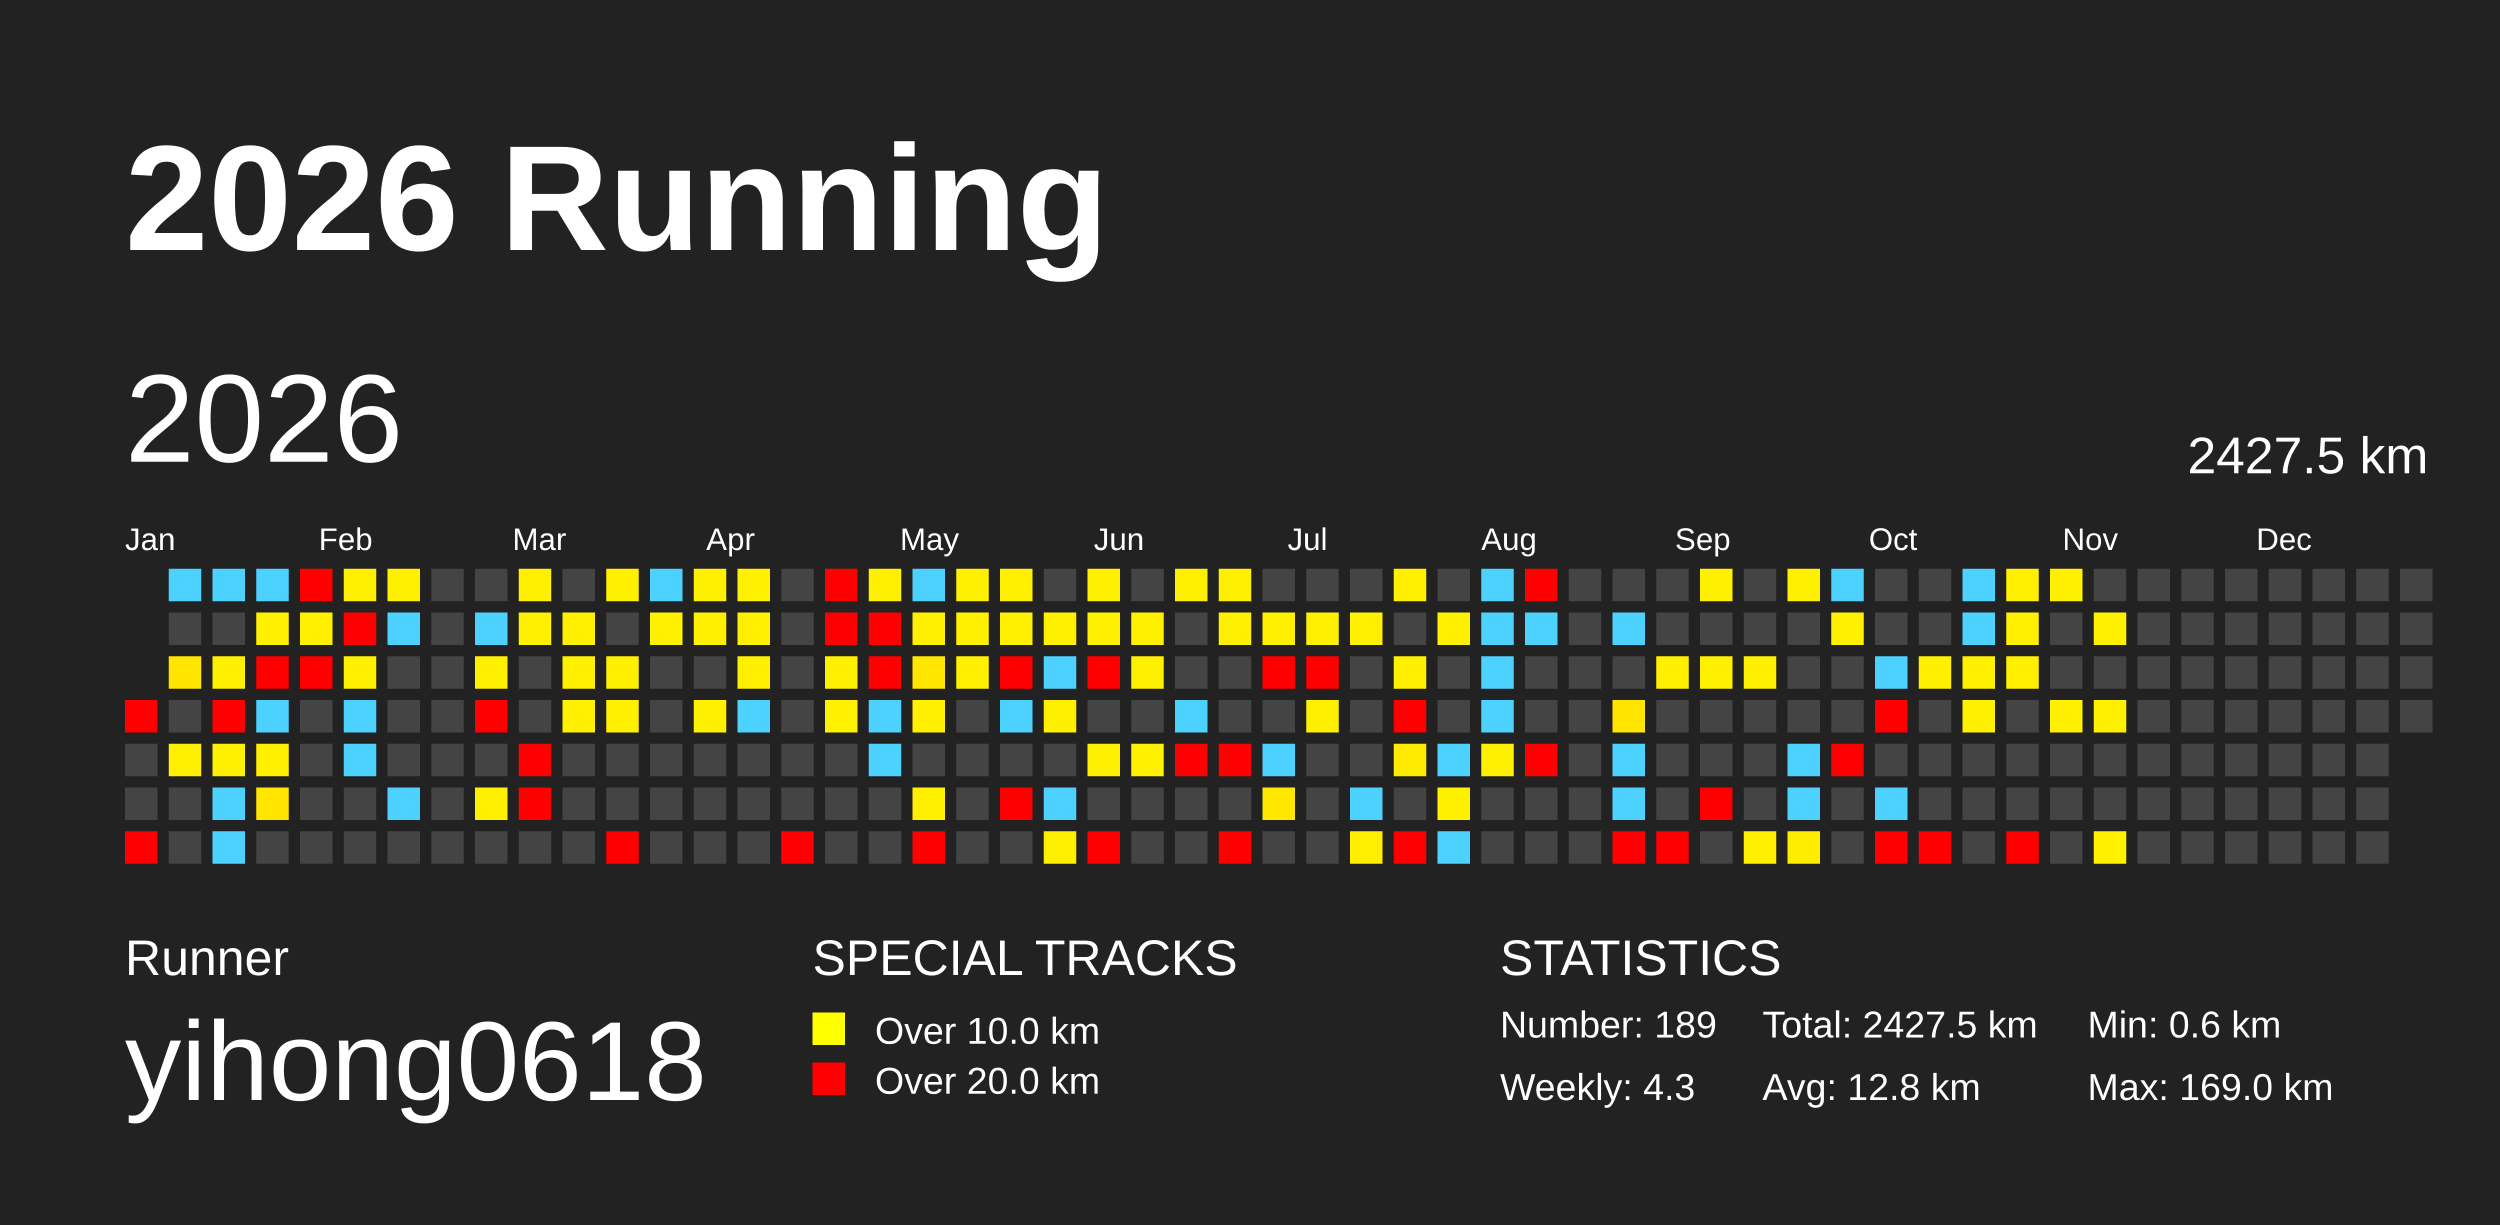
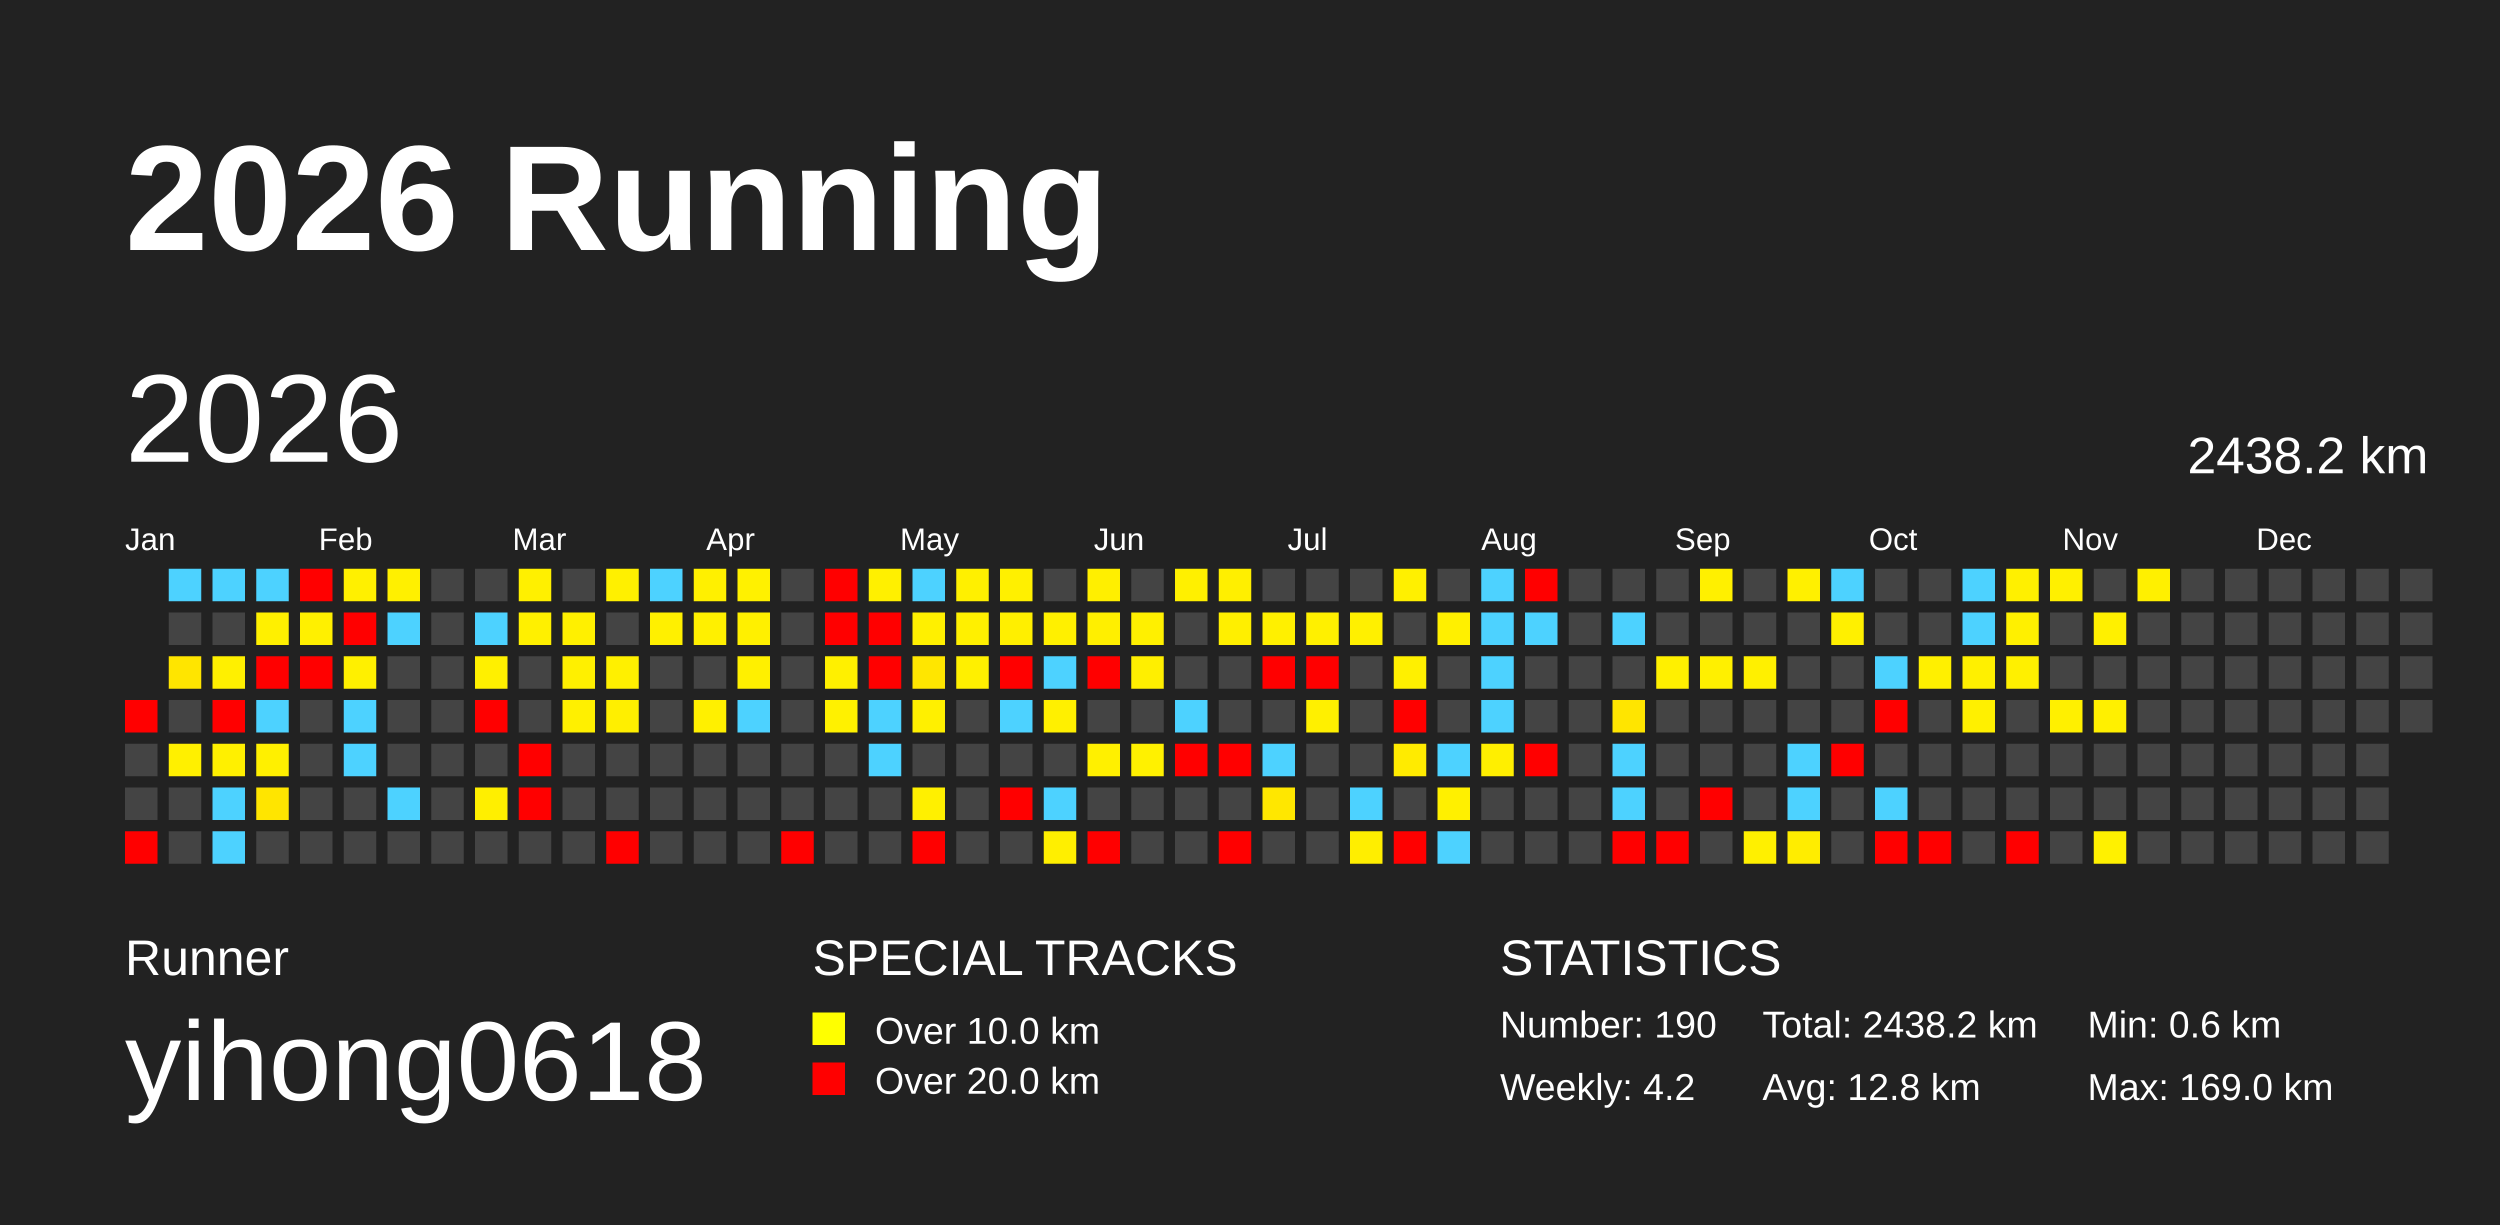
<svg xmlns="http://www.w3.org/2000/svg" baseProfile="full" height="98mm" version="1.1" viewBox="0,0,200,98" width="200mm">
  <defs />
  <rect fill="#222222" height="98" width="200" x="0" y="0" />
  <text fill="#FFFFFF" style="font-size:12px; font-family:Arial; font-weight:bold;" x="10" y="20">2026 Running</text>
  <text fill="#FFFFFF" style="font-size:4px; font-family:Arial" x="10" y="78">Runner</text>
  <text fill="#FFFFFF" style="font-size:9px; font-family:Arial" x="10" y="88">yihong0618</text>
  <text fill="#FFFFFF" style="font-size:4px; font-family:Arial" x="65" y="78">SPECIAL TRACKS</text>
  <rect fill="yellow" height="2.6" width="2.6" x="65" y="81" />
  <text fill="#FFFFFF" style="font-size:3px; font-family:Arial" x="70" y="83.5">Over 10.0 km</text>
  <rect fill="red" height="2.6" width="2.6" x="65" y="85" />
  <text fill="#FFFFFF" style="font-size:3px; font-family:Arial" x="70" y="87.5">Over 20.0 km</text>
  <text fill="#FFFFFF" style="font-size:4px; font-family:Arial" x="120" y="78">STATISTICS</text>
-   <text fill="#FFFFFF" style="font-size:3px; font-family:Arial" x="120" y="83">Number: 189</text>
-   <text fill="#FFFFFF" style="font-size:3px; font-family:Arial" x="120" y="88">Weekly: 4.3</text>
-   <text fill="#FFFFFF" style="font-size:3px; font-family:Arial" x="141" y="83">Total: 2427.5 km</text>
+   <text fill="#FFFFFF" style="font-size:3px; font-family:Arial" x="120" y="83">Number: 190</text>
+   <text fill="#FFFFFF" style="font-size:3px; font-family:Arial" x="120" y="88">Weekly: 4.2</text>
+   <text fill="#FFFFFF" style="font-size:3px; font-family:Arial" x="141" y="83">Total: 2438.2 km</text>
  <text fill="#FFFFFF" style="font-size:3px; font-family:Arial" x="141" y="88">Avg: 12.8 km</text>
  <text fill="#FFFFFF" style="font-size:3px; font-family:Arial" x="167" y="83">Min: 0.6 km</text>
  <text fill="#FFFFFF" style="font-size:3px; font-family:Arial" x="167" y="88">Max: 169.0 km</text>
  <text dominant-baseline="hanging" fill="#FFFFFF" style="font-size:10.0px; font-family:Arial;" x="10" y="30">2026</text>
-   <text dominant-baseline="hanging" fill="#FFFFFF" style="font-size:4.125px; font-family:Arial;" x="175" y="35">2427.5 km</text>
+   <text dominant-baseline="hanging" fill="#FFFFFF" style="font-size:4.125px; font-family:Arial;" x="175" y="35">2438.2 km</text>
  <text fill="#FFFFFF" style="font-size:2.5px; font-family:Arial" x="10.0" y="44">Jan</text>
  <text fill="#FFFFFF" style="font-size:2.5px; font-family:Arial" x="25.5" y="44">Feb</text>
  <text fill="#FFFFFF" style="font-size:2.5px; font-family:Arial" x="41.0" y="44">Mar</text>
  <text fill="#FFFFFF" style="font-size:2.5px; font-family:Arial" x="56.5" y="44">Apr</text>
  <text fill="#FFFFFF" style="font-size:2.5px; font-family:Arial" x="72.0" y="44">May</text>
  <text fill="#FFFFFF" style="font-size:2.5px; font-family:Arial" x="87.5" y="44">Jun</text>
  <text fill="#FFFFFF" style="font-size:2.5px; font-family:Arial" x="103.0" y="44">Jul</text>
  <text fill="#FFFFFF" style="font-size:2.5px; font-family:Arial" x="118.5" y="44">Aug</text>
  <text fill="#FFFFFF" style="font-size:2.5px; font-family:Arial" x="134.0" y="44">Sep</text>
  <text fill="#FFFFFF" style="font-size:2.5px; font-family:Arial" x="149.5" y="44">Oct</text>
  <text fill="#FFFFFF" style="font-size:2.5px; font-family:Arial" x="165.0" y="44">Nov</text>
  <text fill="#FFFFFF" style="font-size:2.5px; font-family:Arial" x="180.5" y="44">Dec</text>
  <rect fill="red" height="2.6" width="2.6" x="10.0" y="56.0" />
  <rect fill="#444444" height="2.6" width="2.6" x="10.0" y="59.5" />
  <rect fill="#444444" height="2.6" width="2.6" x="10.0" y="63.0" />
  <rect fill="red" height="2.6" width="2.6" x="10.0" y="66.5" />
  <rect fill="#4dd2ff" height="2.6" width="2.6" x="13.5" y="45.5" />
  <rect fill="#444444" height="2.6" width="2.6" x="13.5" y="49.0" />
  <rect fill="#ffe500" height="2.6" width="2.6" x="13.5" y="52.5" />
  <rect fill="#444444" height="2.6" width="2.6" x="13.5" y="56.0" />
  <rect fill="#fff000" height="2.6" width="2.6" x="13.5" y="59.5" />
  <rect fill="#444444" height="2.6" width="2.6" x="13.5" y="63.0" />
  <rect fill="#444444" height="2.6" width="2.6" x="13.5" y="66.5" />
  <rect fill="#4dd2ff" height="2.6" width="2.6" x="17.0" y="45.5" />
  <rect fill="#444444" height="2.6" width="2.6" x="17.0" y="49.0" />
  <rect fill="#fff000" height="2.6" width="2.6" x="17.0" y="52.5" />
  <rect fill="red" height="2.6" width="2.6" x="17.0" y="56.0" />
  <rect fill="#fff000" height="2.6" width="2.6" x="17.0" y="59.5" />
  <rect fill="#4dd2ff" height="2.6" width="2.6" x="17.0" y="63.0" />
  <rect fill="#4dd2ff" height="2.6" width="2.6" x="17.0" y="66.5" />
  <rect fill="#4dd2ff" height="2.6" width="2.6" x="20.5" y="45.5" />
  <rect fill="#fff000" height="2.6" width="2.6" x="20.5" y="49.0" />
  <rect fill="red" height="2.6" width="2.6" x="20.5" y="52.5" />
  <rect fill="#4dd2ff" height="2.6" width="2.6" x="20.5" y="56.0" />
  <rect fill="#fff000" height="2.6" width="2.6" x="20.5" y="59.5" />
  <rect fill="#ffe500" height="2.6" width="2.6" x="20.5" y="63.0" />
  <rect fill="#444444" height="2.6" width="2.6" x="20.5" y="66.5" />
  <rect fill="red" height="2.6" width="2.6" x="24.0" y="45.5" />
  <rect fill="#fff000" height="2.6" width="2.6" x="24.0" y="49.0" />
  <rect fill="red" height="2.6" width="2.6" x="24.0" y="52.5" />
  <rect fill="#444444" height="2.6" width="2.6" x="24.0" y="56.0" />
  <rect fill="#444444" height="2.6" width="2.6" x="24.0" y="59.5" />
  <rect fill="#444444" height="2.6" width="2.6" x="24.0" y="63.0" />
  <rect fill="#444444" height="2.6" width="2.6" x="24.0" y="66.5" />
  <rect fill="#fff000" height="2.6" width="2.6" x="27.5" y="45.5" />
  <rect fill="red" height="2.6" width="2.6" x="27.5" y="49.0" />
  <rect fill="#fff000" height="2.6" width="2.6" x="27.5" y="52.5" />
  <rect fill="#4dd2ff" height="2.6" width="2.6" x="27.5" y="56.0" />
  <rect fill="#4dd2ff" height="2.6" width="2.6" x="27.5" y="59.5" />
  <rect fill="#444444" height="2.6" width="2.6" x="27.5" y="63.0" />
  <rect fill="#444444" height="2.6" width="2.6" x="27.5" y="66.5" />
  <rect fill="#fff000" height="2.6" width="2.6" x="31.0" y="45.5" />
  <rect fill="#4dd2ff" height="2.6" width="2.6" x="31.0" y="49.0" />
  <rect fill="#444444" height="2.6" width="2.6" x="31.0" y="52.5" />
  <rect fill="#444444" height="2.6" width="2.6" x="31.0" y="56.0" />
  <rect fill="#444444" height="2.6" width="2.6" x="31.0" y="59.5" />
  <rect fill="#4dd2ff" height="2.6" width="2.6" x="31.0" y="63.0" />
  <rect fill="#444444" height="2.6" width="2.6" x="31.0" y="66.5" />
  <rect fill="#444444" height="2.6" width="2.6" x="34.5" y="45.5" />
  <rect fill="#444444" height="2.6" width="2.6" x="34.5" y="49.0" />
  <rect fill="#444444" height="2.6" width="2.6" x="34.5" y="52.5" />
  <rect fill="#444444" height="2.6" width="2.6" x="34.5" y="56.0" />
  <rect fill="#444444" height="2.6" width="2.6" x="34.5" y="59.5" />
  <rect fill="#444444" height="2.6" width="2.6" x="34.5" y="63.0" />
  <rect fill="#444444" height="2.6" width="2.6" x="34.5" y="66.5" />
  <rect fill="#444444" height="2.6" width="2.6" x="38.0" y="45.5" />
  <rect fill="#4dd2ff" height="2.6" width="2.6" x="38.0" y="49.0" />
  <rect fill="#fff000" height="2.6" width="2.6" x="38.0" y="52.5" />
  <rect fill="red" height="2.6" width="2.6" x="38.0" y="56.0" />
  <rect fill="#444444" height="2.6" width="2.6" x="38.0" y="59.5" />
  <rect fill="#ffef00" height="2.6" width="2.6" x="38.0" y="63.0" />
  <rect fill="#444444" height="2.6" width="2.6" x="38.0" y="66.5" />
  <rect fill="#fff000" height="2.6" width="2.6" x="41.5" y="45.5" />
  <rect fill="#fff000" height="2.6" width="2.6" x="41.5" y="49.0" />
  <rect fill="#444444" height="2.6" width="2.6" x="41.5" y="52.5" />
  <rect fill="#444444" height="2.6" width="2.6" x="41.5" y="56.0" />
  <rect fill="red" height="2.6" width="2.6" x="41.5" y="59.5" />
  <rect fill="red" height="2.6" width="2.6" x="41.5" y="63.0" />
  <rect fill="#444444" height="2.6" width="2.6" x="41.5" y="66.5" />
  <rect fill="#444444" height="2.6" width="2.6" x="45.0" y="45.5" />
  <rect fill="#fff000" height="2.6" width="2.6" x="45.0" y="49.0" />
  <rect fill="#fff000" height="2.6" width="2.6" x="45.0" y="52.5" />
  <rect fill="#fff000" height="2.6" width="2.6" x="45.0" y="56.0" />
  <rect fill="#444444" height="2.6" width="2.6" x="45.0" y="59.5" />
  <rect fill="#444444" height="2.6" width="2.6" x="45.0" y="63.0" />
  <rect fill="#444444" height="2.6" width="2.6" x="45.0" y="66.5" />
  <rect fill="#fff000" height="2.6" width="2.6" x="48.5" y="45.5" />
  <rect fill="#444444" height="2.6" width="2.6" x="48.5" y="49.0" />
  <rect fill="#fff000" height="2.6" width="2.6" x="48.5" y="52.5" />
  <rect fill="#ffef00" height="2.6" width="2.6" x="48.5" y="56.0" />
  <rect fill="#444444" height="2.6" width="2.6" x="48.5" y="59.5" />
  <rect fill="#444444" height="2.6" width="2.6" x="48.5" y="63.0" />
  <rect fill="red" height="2.6" width="2.6" x="48.5" y="66.5" />
  <rect fill="#4dd2ff" height="2.6" width="2.6" x="52.0" y="45.5" />
  <rect fill="#fff000" height="2.6" width="2.6" x="52.0" y="49.0" />
  <rect fill="#444444" height="2.6" width="2.6" x="52.0" y="52.5" />
  <rect fill="#444444" height="2.6" width="2.6" x="52.0" y="56.0" />
  <rect fill="#444444" height="2.6" width="2.6" x="52.0" y="59.5" />
  <rect fill="#444444" height="2.6" width="2.6" x="52.0" y="63.0" />
  <rect fill="#444444" height="2.6" width="2.6" x="52.0" y="66.5" />
  <rect fill="#fff000" height="2.6" width="2.6" x="55.5" y="45.5" />
  <rect fill="#fff000" height="2.6" width="2.6" x="55.5" y="49.0" />
  <rect fill="#444444" height="2.6" width="2.6" x="55.5" y="52.5" />
  <rect fill="#fff000" height="2.6" width="2.6" x="55.5" y="56.0" />
  <rect fill="#444444" height="2.6" width="2.6" x="55.5" y="59.5" />
  <rect fill="#444444" height="2.6" width="2.6" x="55.5" y="63.0" />
  <rect fill="#444444" height="2.6" width="2.6" x="55.5" y="66.5" />
  <rect fill="#fff100" height="2.6" width="2.6" x="59.0" y="45.5" />
  <rect fill="#fff000" height="2.6" width="2.6" x="59.0" y="49.0" />
  <rect fill="#fff000" height="2.6" width="2.6" x="59.0" y="52.5" />
  <rect fill="#4dd2ff" height="2.6" width="2.6" x="59.0" y="56.0" />
  <rect fill="#444444" height="2.6" width="2.6" x="59.0" y="59.5" />
  <rect fill="#444444" height="2.6" width="2.6" x="59.0" y="63.0" />
  <rect fill="#444444" height="2.6" width="2.6" x="59.0" y="66.5" />
  <rect fill="#444444" height="2.6" width="2.6" x="62.5" y="45.5" />
  <rect fill="#444444" height="2.6" width="2.6" x="62.5" y="49.0" />
  <rect fill="#444444" height="2.6" width="2.6" x="62.5" y="52.5" />
  <rect fill="#444444" height="2.6" width="2.6" x="62.5" y="56.0" />
  <rect fill="#444444" height="2.6" width="2.6" x="62.5" y="59.5" />
  <rect fill="#444444" height="2.6" width="2.6" x="62.5" y="63.0" />
  <rect fill="red" height="2.6" width="2.6" x="62.5" y="66.5" />
  <rect fill="red" height="2.6" width="2.6" x="66.0" y="45.5" />
  <rect fill="red" height="2.6" width="2.6" x="66.0" y="49.0" />
  <rect fill="#fff000" height="2.6" width="2.6" x="66.0" y="52.5" />
  <rect fill="#fff100" height="2.6" width="2.6" x="66.0" y="56.0" />
  <rect fill="#444444" height="2.6" width="2.6" x="66.0" y="59.5" />
  <rect fill="#444444" height="2.6" width="2.6" x="66.0" y="63.0" />
  <rect fill="#444444" height="2.6" width="2.6" x="66.0" y="66.5" />
  <rect fill="#fff000" height="2.6" width="2.6" x="69.5" y="45.5" />
  <rect fill="red" height="2.6" width="2.6" x="69.5" y="49.0" />
  <rect fill="red" height="2.6" width="2.6" x="69.5" y="52.5" />
  <rect fill="#4dd2ff" height="2.6" width="2.6" x="69.5" y="56.0" />
  <rect fill="#4dd2ff" height="2.6" width="2.6" x="69.5" y="59.5" />
  <rect fill="#444444" height="2.6" width="2.6" x="69.5" y="63.0" />
  <rect fill="#444444" height="2.6" width="2.6" x="69.5" y="66.5" />
  <rect fill="#4dd2ff" height="2.6" width="2.6" x="73.0" y="45.5" />
  <rect fill="#fff000" height="2.6" width="2.6" x="73.0" y="49.0" />
  <rect fill="#ffe600" height="2.6" width="2.6" x="73.0" y="52.5" />
  <rect fill="#fff000" height="2.6" width="2.6" x="73.0" y="56.0" />
  <rect fill="#444444" height="2.6" width="2.6" x="73.0" y="59.5" />
  <rect fill="#fff000" height="2.6" width="2.6" x="73.0" y="63.0" />
  <rect fill="red" height="2.6" width="2.6" x="73.0" y="66.5" />
  <rect fill="#fff000" height="2.6" width="2.6" x="76.5" y="45.5" />
  <rect fill="#fff000" height="2.6" width="2.6" x="76.5" y="49.0" />
  <rect fill="#fff000" height="2.6" width="2.6" x="76.5" y="52.5" />
  <rect fill="#444444" height="2.6" width="2.6" x="76.5" y="56.0" />
  <rect fill="#444444" height="2.6" width="2.6" x="76.5" y="59.5" />
  <rect fill="#444444" height="2.6" width="2.6" x="76.5" y="63.0" />
  <rect fill="#444444" height="2.6" width="2.6" x="76.5" y="66.5" />
  <rect fill="#fff000" height="2.6" width="2.6" x="80.0" y="45.5" />
  <rect fill="#ffef00" height="2.6" width="2.6" x="80.0" y="49.0" />
  <rect fill="red" height="2.6" width="2.6" x="80.0" y="52.5" />
  <rect fill="#4dd2ff" height="2.6" width="2.6" x="80.0" y="56.0" />
  <rect fill="#444444" height="2.6" width="2.6" x="80.0" y="59.5" />
  <rect fill="red" height="2.6" width="2.6" x="80.0" y="63.0" />
  <rect fill="#444444" height="2.6" width="2.6" x="80.0" y="66.5" />
  <rect fill="#444444" height="2.6" width="2.6" x="83.5" y="45.5" />
  <rect fill="#fff000" height="2.6" width="2.6" x="83.5" y="49.0" />
  <rect fill="#4dd2ff" height="2.6" width="2.6" x="83.5" y="52.5" />
  <rect fill="#fff000" height="2.6" width="2.6" x="83.5" y="56.0" />
  <rect fill="#444444" height="2.6" width="2.6" x="83.5" y="59.5" />
  <rect fill="#4dd2ff" height="2.6" width="2.6" x="83.5" y="63.0" />
  <rect fill="#ffef00" height="2.6" width="2.6" x="83.5" y="66.5" />
  <rect fill="#ffef00" height="2.6" width="2.6" x="87.0" y="45.5" />
  <rect fill="#ffef00" height="2.6" width="2.6" x="87.0" y="49.0" />
  <rect fill="red" height="2.6" width="2.6" x="87.0" y="52.5" />
  <rect fill="#444444" height="2.6" width="2.6" x="87.0" y="56.0" />
  <rect fill="#fff000" height="2.6" width="2.6" x="87.0" y="59.5" />
  <rect fill="#444444" height="2.6" width="2.6" x="87.0" y="63.0" />
  <rect fill="red" height="2.6" width="2.6" x="87.0" y="66.5" />
  <rect fill="#444444" height="2.6" width="2.6" x="90.5" y="45.5" />
  <rect fill="#fff000" height="2.6" width="2.6" x="90.5" y="49.0" />
  <rect fill="#ffef00" height="2.6" width="2.6" x="90.5" y="52.5" />
  <rect fill="#444444" height="2.6" width="2.6" x="90.5" y="56.0" />
  <rect fill="#fff100" height="2.6" width="2.6" x="90.5" y="59.5" />
  <rect fill="#444444" height="2.6" width="2.6" x="90.5" y="63.0" />
  <rect fill="#444444" height="2.6" width="2.6" x="90.5" y="66.5" />
  <rect fill="#fff000" height="2.6" width="2.6" x="94.0" y="45.5" />
  <rect fill="#444444" height="2.6" width="2.6" x="94.0" y="49.0" />
  <rect fill="#444444" height="2.6" width="2.6" x="94.0" y="52.5" />
  <rect fill="#4dd2ff" height="2.6" width="2.6" x="94.0" y="56.0" />
  <rect fill="red" height="2.6" width="2.6" x="94.0" y="59.5" />
  <rect fill="#444444" height="2.6" width="2.6" x="94.0" y="63.0" />
  <rect fill="#444444" height="2.6" width="2.6" x="94.0" y="66.5" />
  <rect fill="#ffef00" height="2.6" width="2.6" x="97.5" y="45.5" />
  <rect fill="#ffef00" height="2.6" width="2.6" x="97.5" y="49.0" />
  <rect fill="#444444" height="2.6" width="2.6" x="97.5" y="52.5" />
  <rect fill="#444444" height="2.6" width="2.6" x="97.5" y="56.0" />
  <rect fill="red" height="2.6" width="2.6" x="97.5" y="59.5" />
  <rect fill="#444444" height="2.6" width="2.6" x="97.5" y="63.0" />
  <rect fill="red" height="2.6" width="2.6" x="97.5" y="66.5" />
  <rect fill="#444444" height="2.6" width="2.6" x="101.0" y="45.5" />
  <rect fill="#fff000" height="2.6" width="2.6" x="101.0" y="49.0" />
  <rect fill="red" height="2.6" width="2.6" x="101.0" y="52.5" />
  <rect fill="#444444" height="2.6" width="2.6" x="101.0" y="56.0" />
  <rect fill="#4dd2ff" height="2.6" width="2.6" x="101.0" y="59.5" />
  <rect fill="#ffe700" height="2.6" width="2.6" x="101.0" y="63.0" />
  <rect fill="#444444" height="2.6" width="2.6" x="101.0" y="66.5" />
  <rect fill="#444444" height="2.6" width="2.6" x="104.5" y="45.5" />
  <rect fill="#fff000" height="2.6" width="2.6" x="104.5" y="49.0" />
  <rect fill="red" height="2.6" width="2.6" x="104.5" y="52.5" />
  <rect fill="#fff000" height="2.6" width="2.6" x="104.5" y="56.0" />
  <rect fill="#444444" height="2.6" width="2.6" x="104.5" y="59.5" />
  <rect fill="#444444" height="2.6" width="2.6" x="104.5" y="63.0" />
  <rect fill="#444444" height="2.6" width="2.6" x="104.5" y="66.5" />
  <rect fill="#444444" height="2.6" width="2.6" x="108.0" y="45.5" />
  <rect fill="#fff000" height="2.6" width="2.6" x="108.0" y="49.0" />
  <rect fill="#444444" height="2.6" width="2.6" x="108.0" y="52.5" />
  <rect fill="#444444" height="2.6" width="2.6" x="108.0" y="56.0" />
  <rect fill="#444444" height="2.6" width="2.6" x="108.0" y="59.5" />
  <rect fill="#4dd2ff" height="2.6" width="2.6" x="108.0" y="63.0" />
  <rect fill="#ffee00" height="2.6" width="2.6" x="108.0" y="66.5" />
  <rect fill="#fff000" height="2.6" width="2.6" x="111.5" y="45.5" />
  <rect fill="#444444" height="2.6" width="2.6" x="111.5" y="49.0" />
  <rect fill="#fff000" height="2.6" width="2.6" x="111.5" y="52.5" />
  <rect fill="red" height="2.6" width="2.6" x="111.5" y="56.0" />
  <rect fill="#ffeb00" height="2.6" width="2.6" x="111.5" y="59.5" />
  <rect fill="#444444" height="2.6" width="2.6" x="111.5" y="63.0" />
  <rect fill="red" height="2.6" width="2.6" x="111.5" y="66.5" />
  <rect fill="#444444" height="2.6" width="2.6" x="115.0" y="45.5" />
  <rect fill="#fff000" height="2.6" width="2.6" x="115.0" y="49.0" />
  <rect fill="#444444" height="2.6" width="2.6" x="115.0" y="52.5" />
  <rect fill="#444444" height="2.6" width="2.6" x="115.0" y="56.0" />
  <rect fill="#4dd2ff" height="2.6" width="2.6" x="115.0" y="59.5" />
  <rect fill="#fff000" height="2.6" width="2.6" x="115.0" y="63.0" />
  <rect fill="#4dd2ff" height="2.6" width="2.6" x="115.0" y="66.5" />
  <rect fill="#4dd2ff" height="2.6" width="2.6" x="118.5" y="45.5" />
  <rect fill="#4dd2ff" height="2.6" width="2.6" x="118.5" y="49.0" />
  <rect fill="#4dd2ff" height="2.6" width="2.6" x="118.5" y="52.5" />
  <rect fill="#4dd2ff" height="2.6" width="2.6" x="118.5" y="56.0" />
  <rect fill="#ffef00" height="2.6" width="2.6" x="118.5" y="59.5" />
  <rect fill="#444444" height="2.6" width="2.6" x="118.5" y="63.0" />
  <rect fill="#444444" height="2.6" width="2.6" x="118.5" y="66.5" />
  <rect fill="red" height="2.6" width="2.6" x="122.0" y="45.5" />
  <rect fill="#4dd2ff" height="2.6" width="2.6" x="122.0" y="49.0" />
  <rect fill="#444444" height="2.6" width="2.6" x="122.0" y="52.5" />
  <rect fill="#444444" height="2.6" width="2.6" x="122.0" y="56.0" />
  <rect fill="red" height="2.6" width="2.6" x="122.0" y="59.5" />
  <rect fill="#444444" height="2.6" width="2.6" x="122.0" y="63.0" />
  <rect fill="#444444" height="2.6" width="2.6" x="122.0" y="66.5" />
  <rect fill="#444444" height="2.6" width="2.6" x="125.5" y="45.5" />
  <rect fill="#444444" height="2.6" width="2.6" x="125.5" y="49.0" />
  <rect fill="#444444" height="2.6" width="2.6" x="125.5" y="52.5" />
  <rect fill="#444444" height="2.6" width="2.6" x="125.5" y="56.0" />
  <rect fill="#444444" height="2.6" width="2.6" x="125.5" y="59.5" />
  <rect fill="#444444" height="2.6" width="2.6" x="125.5" y="63.0" />
  <rect fill="#444444" height="2.6" width="2.6" x="125.5" y="66.5" />
  <rect fill="#444444" height="2.6" width="2.6" x="129.0" y="45.5" />
  <rect fill="#4dd2ff" height="2.6" width="2.6" x="129.0" y="49.0" />
  <rect fill="#444444" height="2.6" width="2.6" x="129.0" y="52.5" />
  <rect fill="#ffe500" height="2.6" width="2.6" x="129.0" y="56.0" />
  <rect fill="#4dd2ff" height="2.6" width="2.6" x="129.0" y="59.5" />
  <rect fill="#4dd2ff" height="2.6" width="2.6" x="129.0" y="63.0" />
  <rect fill="red" height="2.6" width="2.6" x="129.0" y="66.5" />
  <rect fill="#444444" height="2.6" width="2.6" x="132.5" y="45.5" />
  <rect fill="#444444" height="2.6" width="2.6" x="132.5" y="49.0" />
  <rect fill="#fff000" height="2.6" width="2.6" x="132.5" y="52.5" />
  <rect fill="#444444" height="2.6" width="2.6" x="132.5" y="56.0" />
  <rect fill="#444444" height="2.6" width="2.6" x="132.5" y="59.5" />
  <rect fill="#444444" height="2.6" width="2.6" x="132.5" y="63.0" />
  <rect fill="red" height="2.6" width="2.6" x="132.5" y="66.5" />
  <rect fill="#fff000" height="2.6" width="2.6" x="136.0" y="45.5" />
  <rect fill="#444444" height="2.6" width="2.6" x="136.0" y="49.0" />
  <rect fill="#fff000" height="2.6" width="2.6" x="136.0" y="52.5" />
  <rect fill="#444444" height="2.6" width="2.6" x="136.0" y="56.0" />
  <rect fill="#444444" height="2.6" width="2.6" x="136.0" y="59.5" />
  <rect fill="red" height="2.6" width="2.6" x="136.0" y="63.0" />
  <rect fill="#444444" height="2.6" width="2.6" x="136.0" y="66.5" />
  <rect fill="#444444" height="2.6" width="2.6" x="139.5" y="45.5" />
  <rect fill="#444444" height="2.6" width="2.6" x="139.5" y="49.0" />
  <rect fill="#fff000" height="2.6" width="2.6" x="139.5" y="52.5" />
  <rect fill="#444444" height="2.6" width="2.6" x="139.5" y="56.0" />
  <rect fill="#444444" height="2.6" width="2.6" x="139.5" y="59.5" />
  <rect fill="#444444" height="2.6" width="2.6" x="139.5" y="63.0" />
  <rect fill="#fff000" height="2.6" width="2.6" x="139.5" y="66.5" />
  <rect fill="#fff000" height="2.6" width="2.6" x="143.0" y="45.5" />
  <rect fill="#444444" height="2.6" width="2.6" x="143.0" y="49.0" />
  <rect fill="#444444" height="2.6" width="2.6" x="143.0" y="52.5" />
  <rect fill="#444444" height="2.6" width="2.6" x="143.0" y="56.0" />
  <rect fill="#4dd2ff" height="2.6" width="2.6" x="143.0" y="59.5" />
  <rect fill="#4dd2ff" height="2.6" width="2.6" x="143.0" y="63.0" />
  <rect fill="#ffed00" height="2.6" width="2.6" x="143.0" y="66.5" />
  <rect fill="#4dd2ff" height="2.6" width="2.6" x="146.5" y="45.5" />
  <rect fill="#fff000" height="2.6" width="2.6" x="146.5" y="49.0" />
  <rect fill="#444444" height="2.6" width="2.6" x="146.5" y="52.5" />
  <rect fill="#444444" height="2.6" width="2.6" x="146.5" y="56.0" />
  <rect fill="red" height="2.6" width="2.6" x="146.5" y="59.5" />
  <rect fill="#444444" height="2.6" width="2.6" x="146.5" y="63.0" />
  <rect fill="#444444" height="2.6" width="2.6" x="146.5" y="66.5" />
  <rect fill="#444444" height="2.6" width="2.6" x="150.0" y="45.5" />
  <rect fill="#444444" height="2.6" width="2.6" x="150.0" y="49.0" />
  <rect fill="#4dd2ff" height="2.6" width="2.6" x="150.0" y="52.5" />
  <rect fill="red" height="2.6" width="2.6" x="150.0" y="56.0" />
  <rect fill="#444444" height="2.6" width="2.6" x="150.0" y="59.5" />
  <rect fill="#4dd2ff" height="2.6" width="2.6" x="150.0" y="63.0" />
  <rect fill="red" height="2.6" width="2.6" x="150.0" y="66.5" />
  <rect fill="#444444" height="2.6" width="2.6" x="153.5" y="45.5" />
  <rect fill="#444444" height="2.6" width="2.6" x="153.5" y="49.0" />
  <rect fill="#fff000" height="2.6" width="2.6" x="153.5" y="52.5" />
  <rect fill="#444444" height="2.6" width="2.6" x="153.5" y="56.0" />
  <rect fill="#444444" height="2.6" width="2.6" x="153.5" y="59.5" />
  <rect fill="#444444" height="2.6" width="2.6" x="153.5" y="63.0" />
  <rect fill="red" height="2.6" width="2.6" x="153.5" y="66.5" />
  <rect fill="#4dd2ff" height="2.6" width="2.6" x="157.0" y="45.5" />
  <rect fill="#4dd2ff" height="2.6" width="2.6" x="157.0" y="49.0" />
  <rect fill="#fff000" height="2.6" width="2.6" x="157.0" y="52.5" />
  <rect fill="#fff000" height="2.6" width="2.6" x="157.0" y="56.0" />
  <rect fill="#444444" height="2.6" width="2.6" x="157.0" y="59.5" />
  <rect fill="#444444" height="2.6" width="2.6" x="157.0" y="63.0" />
  <rect fill="#444444" height="2.6" width="2.6" x="157.0" y="66.5" />
  <rect fill="#fff000" height="2.6" width="2.6" x="160.5" y="45.5" />
  <rect fill="#fff000" height="2.6" width="2.6" x="160.5" y="49.0" />
  <rect fill="#fff000" height="2.6" width="2.6" x="160.5" y="52.5" />
  <rect fill="#444444" height="2.6" width="2.6" x="160.5" y="56.0" />
  <rect fill="#444444" height="2.6" width="2.6" x="160.5" y="59.5" />
  <rect fill="#444444" height="2.6" width="2.6" x="160.5" y="63.0" />
  <rect fill="red" height="2.6" width="2.6" x="160.5" y="66.5" />
  <rect fill="#fff000" height="2.6" width="2.6" x="164.0" y="45.5" />
  <rect fill="#444444" height="2.6" width="2.6" x="164.0" y="49.0" />
  <rect fill="#444444" height="2.6" width="2.6" x="164.0" y="52.5" />
  <rect fill="#fff000" height="2.6" width="2.6" x="164.0" y="56.0" />
  <rect fill="#444444" height="2.6" width="2.6" x="164.0" y="59.5" />
  <rect fill="#444444" height="2.6" width="2.6" x="164.0" y="63.0" />
  <rect fill="#444444" height="2.6" width="2.6" x="164.0" y="66.5" />
  <rect fill="#444444" height="2.6" width="2.6" x="167.5" y="45.5" />
  <rect fill="#fff000" height="2.6" width="2.6" x="167.5" y="49.0" />
  <rect fill="#444444" height="2.6" width="2.6" x="167.5" y="52.5" />
  <rect fill="#fff000" height="2.6" width="2.6" x="167.5" y="56.0" />
  <rect fill="#444444" height="2.6" width="2.6" x="167.5" y="59.5" />
  <rect fill="#444444" height="2.6" width="2.6" x="167.5" y="63.0" />
  <rect fill="#fff100" height="2.6" width="2.6" x="167.5" y="66.5" />
-   <rect fill="#444444" height="2.6" width="2.6" x="171.0" y="45.5" />
+   <rect fill="#fff000" height="2.6" width="2.6" x="171.0" y="45.5" />
  <rect fill="#444444" height="2.6" width="2.6" x="171.0" y="49.0" />
  <rect fill="#444444" height="2.6" width="2.6" x="171.0" y="52.5" />
  <rect fill="#444444" height="2.6" width="2.6" x="171.0" y="56.0" />
  <rect fill="#444444" height="2.6" width="2.6" x="171.0" y="59.5" />
  <rect fill="#444444" height="2.6" width="2.6" x="171.0" y="63.0" />
  <rect fill="#444444" height="2.6" width="2.6" x="171.0" y="66.5" />
  <rect fill="#444444" height="2.6" width="2.6" x="174.5" y="45.5" />
  <rect fill="#444444" height="2.6" width="2.6" x="174.5" y="49.0" />
  <rect fill="#444444" height="2.6" width="2.6" x="174.5" y="52.5" />
  <rect fill="#444444" height="2.6" width="2.6" x="174.5" y="56.0" />
  <rect fill="#444444" height="2.6" width="2.6" x="174.5" y="59.5" />
  <rect fill="#444444" height="2.6" width="2.6" x="174.5" y="63.0" />
  <rect fill="#444444" height="2.6" width="2.6" x="174.5" y="66.5" />
  <rect fill="#444444" height="2.6" width="2.6" x="178.0" y="45.5" />
  <rect fill="#444444" height="2.6" width="2.6" x="178.0" y="49.0" />
  <rect fill="#444444" height="2.6" width="2.6" x="178.0" y="52.5" />
  <rect fill="#444444" height="2.6" width="2.6" x="178.0" y="56.0" />
  <rect fill="#444444" height="2.6" width="2.6" x="178.0" y="59.5" />
  <rect fill="#444444" height="2.6" width="2.6" x="178.0" y="63.0" />
  <rect fill="#444444" height="2.6" width="2.6" x="178.0" y="66.5" />
  <rect fill="#444444" height="2.6" width="2.6" x="181.5" y="45.5" />
  <rect fill="#444444" height="2.6" width="2.6" x="181.5" y="49.0" />
  <rect fill="#444444" height="2.6" width="2.6" x="181.5" y="52.5" />
  <rect fill="#444444" height="2.6" width="2.6" x="181.5" y="56.0" />
  <rect fill="#444444" height="2.6" width="2.6" x="181.5" y="59.5" />
  <rect fill="#444444" height="2.6" width="2.6" x="181.5" y="63.0" />
  <rect fill="#444444" height="2.6" width="2.6" x="181.5" y="66.5" />
  <rect fill="#444444" height="2.6" width="2.6" x="185.0" y="45.5" />
  <rect fill="#444444" height="2.6" width="2.6" x="185.0" y="49.0" />
  <rect fill="#444444" height="2.6" width="2.6" x="185.0" y="52.5" />
  <rect fill="#444444" height="2.6" width="2.6" x="185.0" y="56.0" />
  <rect fill="#444444" height="2.6" width="2.6" x="185.0" y="59.5" />
  <rect fill="#444444" height="2.6" width="2.6" x="185.0" y="63.0" />
  <rect fill="#444444" height="2.6" width="2.6" x="185.0" y="66.5" />
  <rect fill="#444444" height="2.6" width="2.6" x="188.5" y="45.5" />
  <rect fill="#444444" height="2.6" width="2.6" x="188.5" y="49.0" />
  <rect fill="#444444" height="2.6" width="2.6" x="188.5" y="52.5" />
  <rect fill="#444444" height="2.6" width="2.6" x="188.5" y="56.0" />
  <rect fill="#444444" height="2.6" width="2.6" x="188.5" y="59.5" />
  <rect fill="#444444" height="2.6" width="2.6" x="188.5" y="63.0" />
  <rect fill="#444444" height="2.6" width="2.6" x="188.5" y="66.5" />
  <rect fill="#444444" height="2.6" width="2.6" x="192.0" y="45.5" />
  <rect fill="#444444" height="2.6" width="2.6" x="192.0" y="49.0" />
  <rect fill="#444444" height="2.6" width="2.6" x="192.0" y="52.5" />
  <rect fill="#444444" height="2.6" width="2.6" x="192.0" y="56.0" />
</svg>
